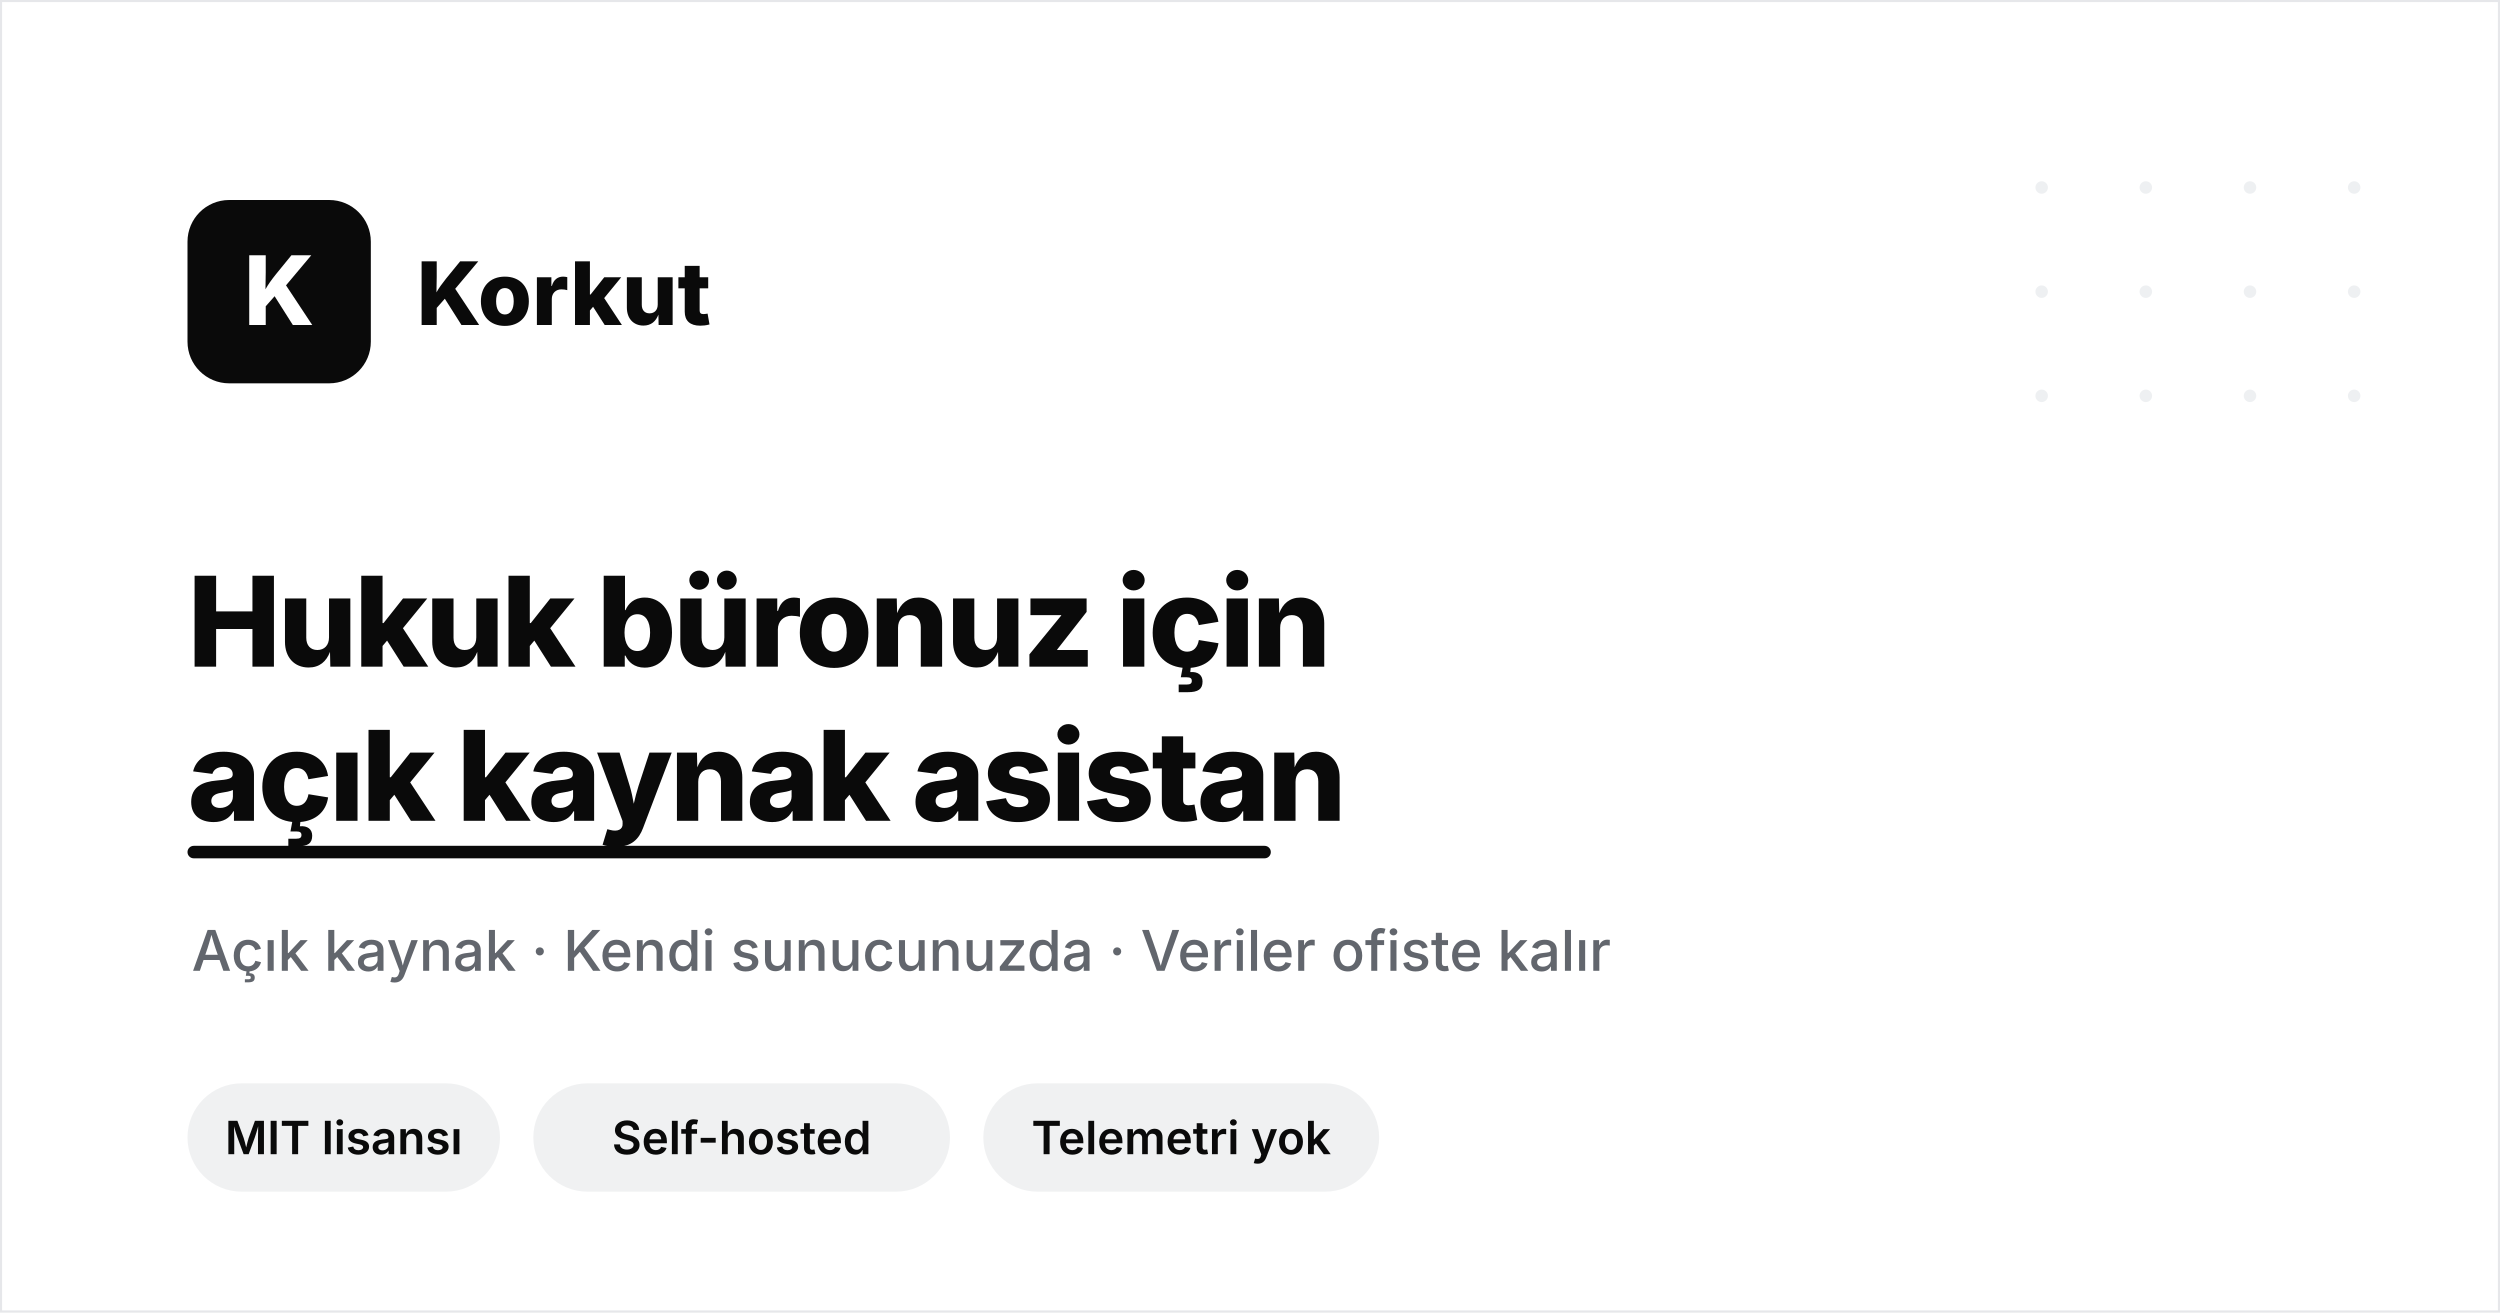
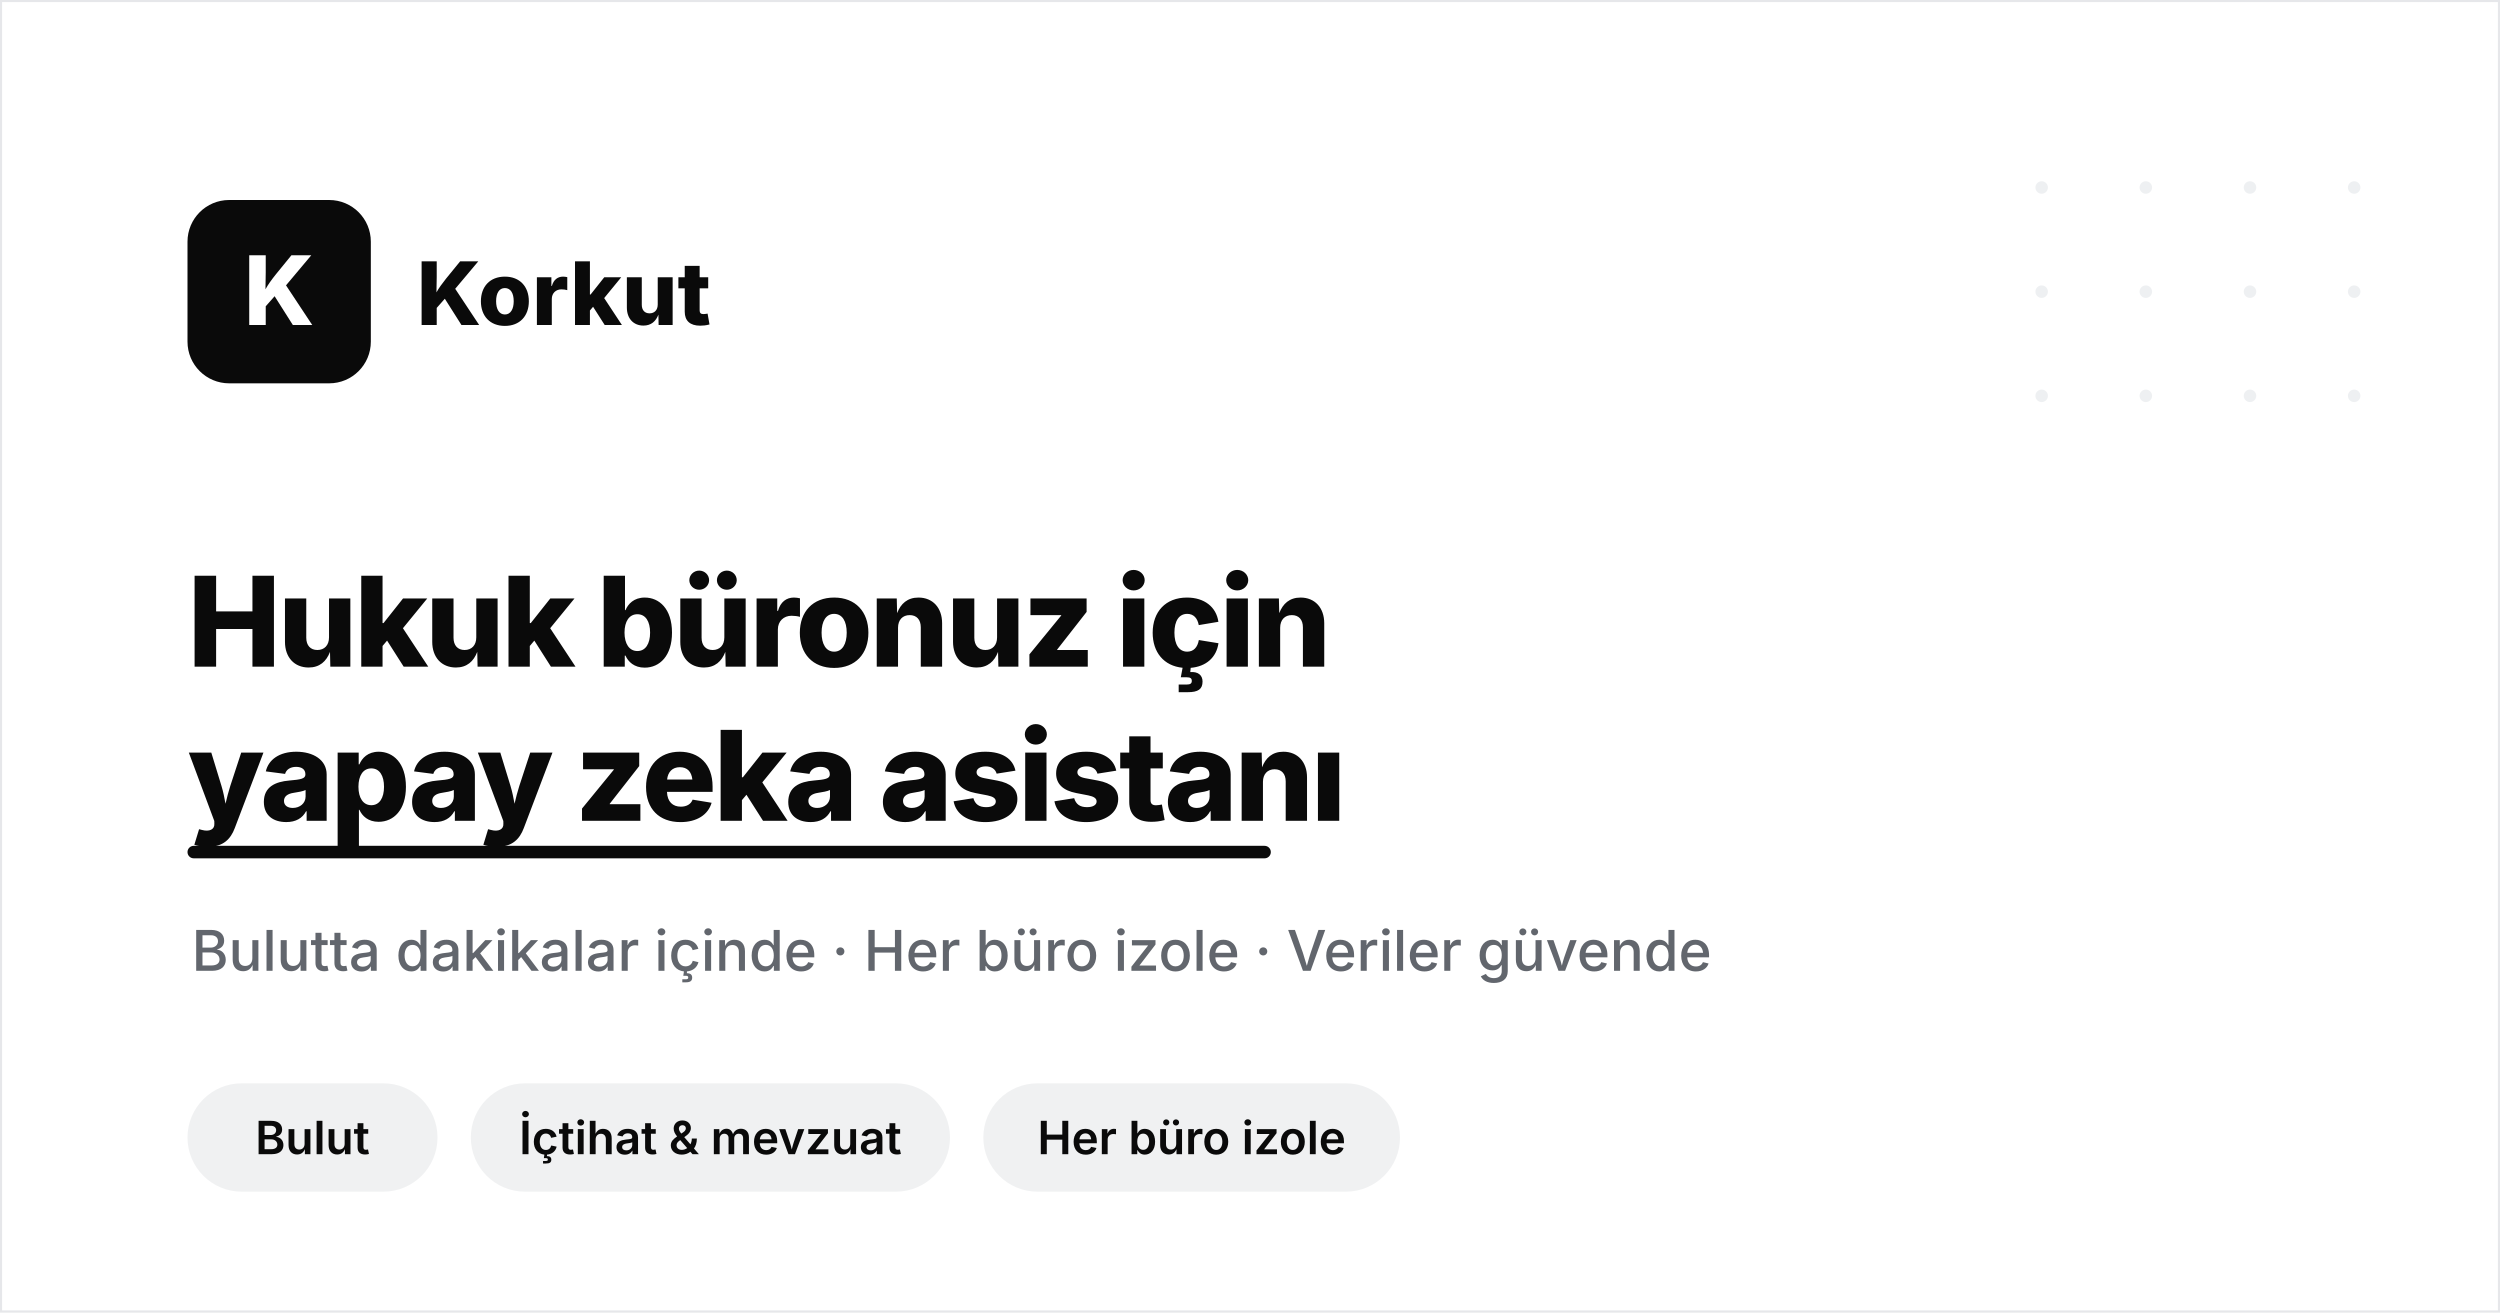
<svg xmlns="http://www.w3.org/2000/svg" width="1200" height="630" viewBox="0 0 1200 630" role="img" aria-label="Korkut">
  <rect width="1200" height="630" fill="#ffffff" />
  <rect x="0.5" y="0.5" width="1199" height="629" fill="none" stroke="#e6e7ea" />
  <g fill="#eef0f2">
    <circle cx="980" cy="90" r="3" />
    <circle cx="1030" cy="90" r="3" />
    <circle cx="1080" cy="90" r="3" />
    <circle cx="1130" cy="90" r="3" />
    <circle cx="980" cy="140" r="3" />
    <circle cx="1030" cy="140" r="3" />
    <circle cx="1080" cy="140" r="3" />
    <circle cx="1130" cy="140" r="3" />
    <circle cx="980" cy="190" r="3" />
    <circle cx="1030" cy="190" r="3" />
    <circle cx="1080" cy="190" r="3" />
    <circle cx="1130" cy="190" r="3" />
  </g>
  <g transform="translate(90 96)">
    <rect width="88" height="88" rx="20" fill="#0a0a0a" />
    <text x="44" y="60" font-family="Inter, Arial, sans-serif" font-size="46" font-weight="800" fill="#ffffff" text-anchor="middle">K</text>
  </g>
  <text x="200" y="156" font-family="Inter, Arial, sans-serif" font-size="42" font-weight="800" fill="#0a0a0a">Korkut</text>
  <text x="90" y="320" font-family="Inter, Arial, sans-serif" font-size="60" font-weight="800" fill="#0a0a0a" letter-spacing="-1.5">Hukuk büronuz için</text>
-   <text x="90" y="394" font-family="Inter, Arial, sans-serif" font-size="60" font-weight="800" fill="#0a0a0a" letter-spacing="-1.5">açık kaynak asistan</text>
+   <text x="90" y="394" font-family="Inter, Arial, sans-serif" font-size="60" font-weight="800" fill="#0a0a0a" letter-spacing="-1.5">yapay zeka asistanı</text>
  <rect x="90" y="406" width="520" height="6" rx="3" fill="#0a0a0a" />
-   <text x="92" y="466" font-family="Inter, Arial, sans-serif" font-size="27" font-weight="500" fill="#62666d">Açık kaynak · Kendi sunucunuzda · Veriler ofiste kalır</text>
+   <text x="92" y="466" font-family="Inter, Arial, sans-serif" font-size="27" font-weight="500" fill="#62666d">Bulutta dakikalar içinde · Her büro izole · Veriler güvende</text>
  <g font-family="Inter, Arial, sans-serif" font-size="22" font-weight="600">
-     <rect x="90" y="520" width="150" height="52" rx="26" fill="#f0f1f2" />
-     <text x="165" y="554" fill="#0a0a0a" text-anchor="middle">MIT lisansı</text>
-     <rect x="256" y="520" width="200" height="52" rx="26" fill="#f0f1f2" />
-     <text x="356" y="554" fill="#0a0a0a" text-anchor="middle">Self-hosted</text>
-     <rect x="472" y="520" width="190" height="52" rx="26" fill="#f0f1f2" />
-     <text x="567" y="554" fill="#0a0a0a" text-anchor="middle">Telemetri yok</text>
+     <rect x="90" y="520" width="120" height="52" rx="26" fill="#f0f1f2" />
+     <text x="150" y="554" fill="#0a0a0a" text-anchor="middle">Bulut</text>
+     <rect x="226" y="520" width="230" height="52" rx="26" fill="#f0f1f2" />
+     <text x="341" y="554" fill="#0a0a0a" text-anchor="middle">İçtihat &amp; mevzuat</text>
+     <rect x="472" y="520" width="200" height="52" rx="26" fill="#f0f1f2" />
+     <text x="572" y="554" fill="#0a0a0a" text-anchor="middle">Her büro izole</text>
  </g>
</svg>
